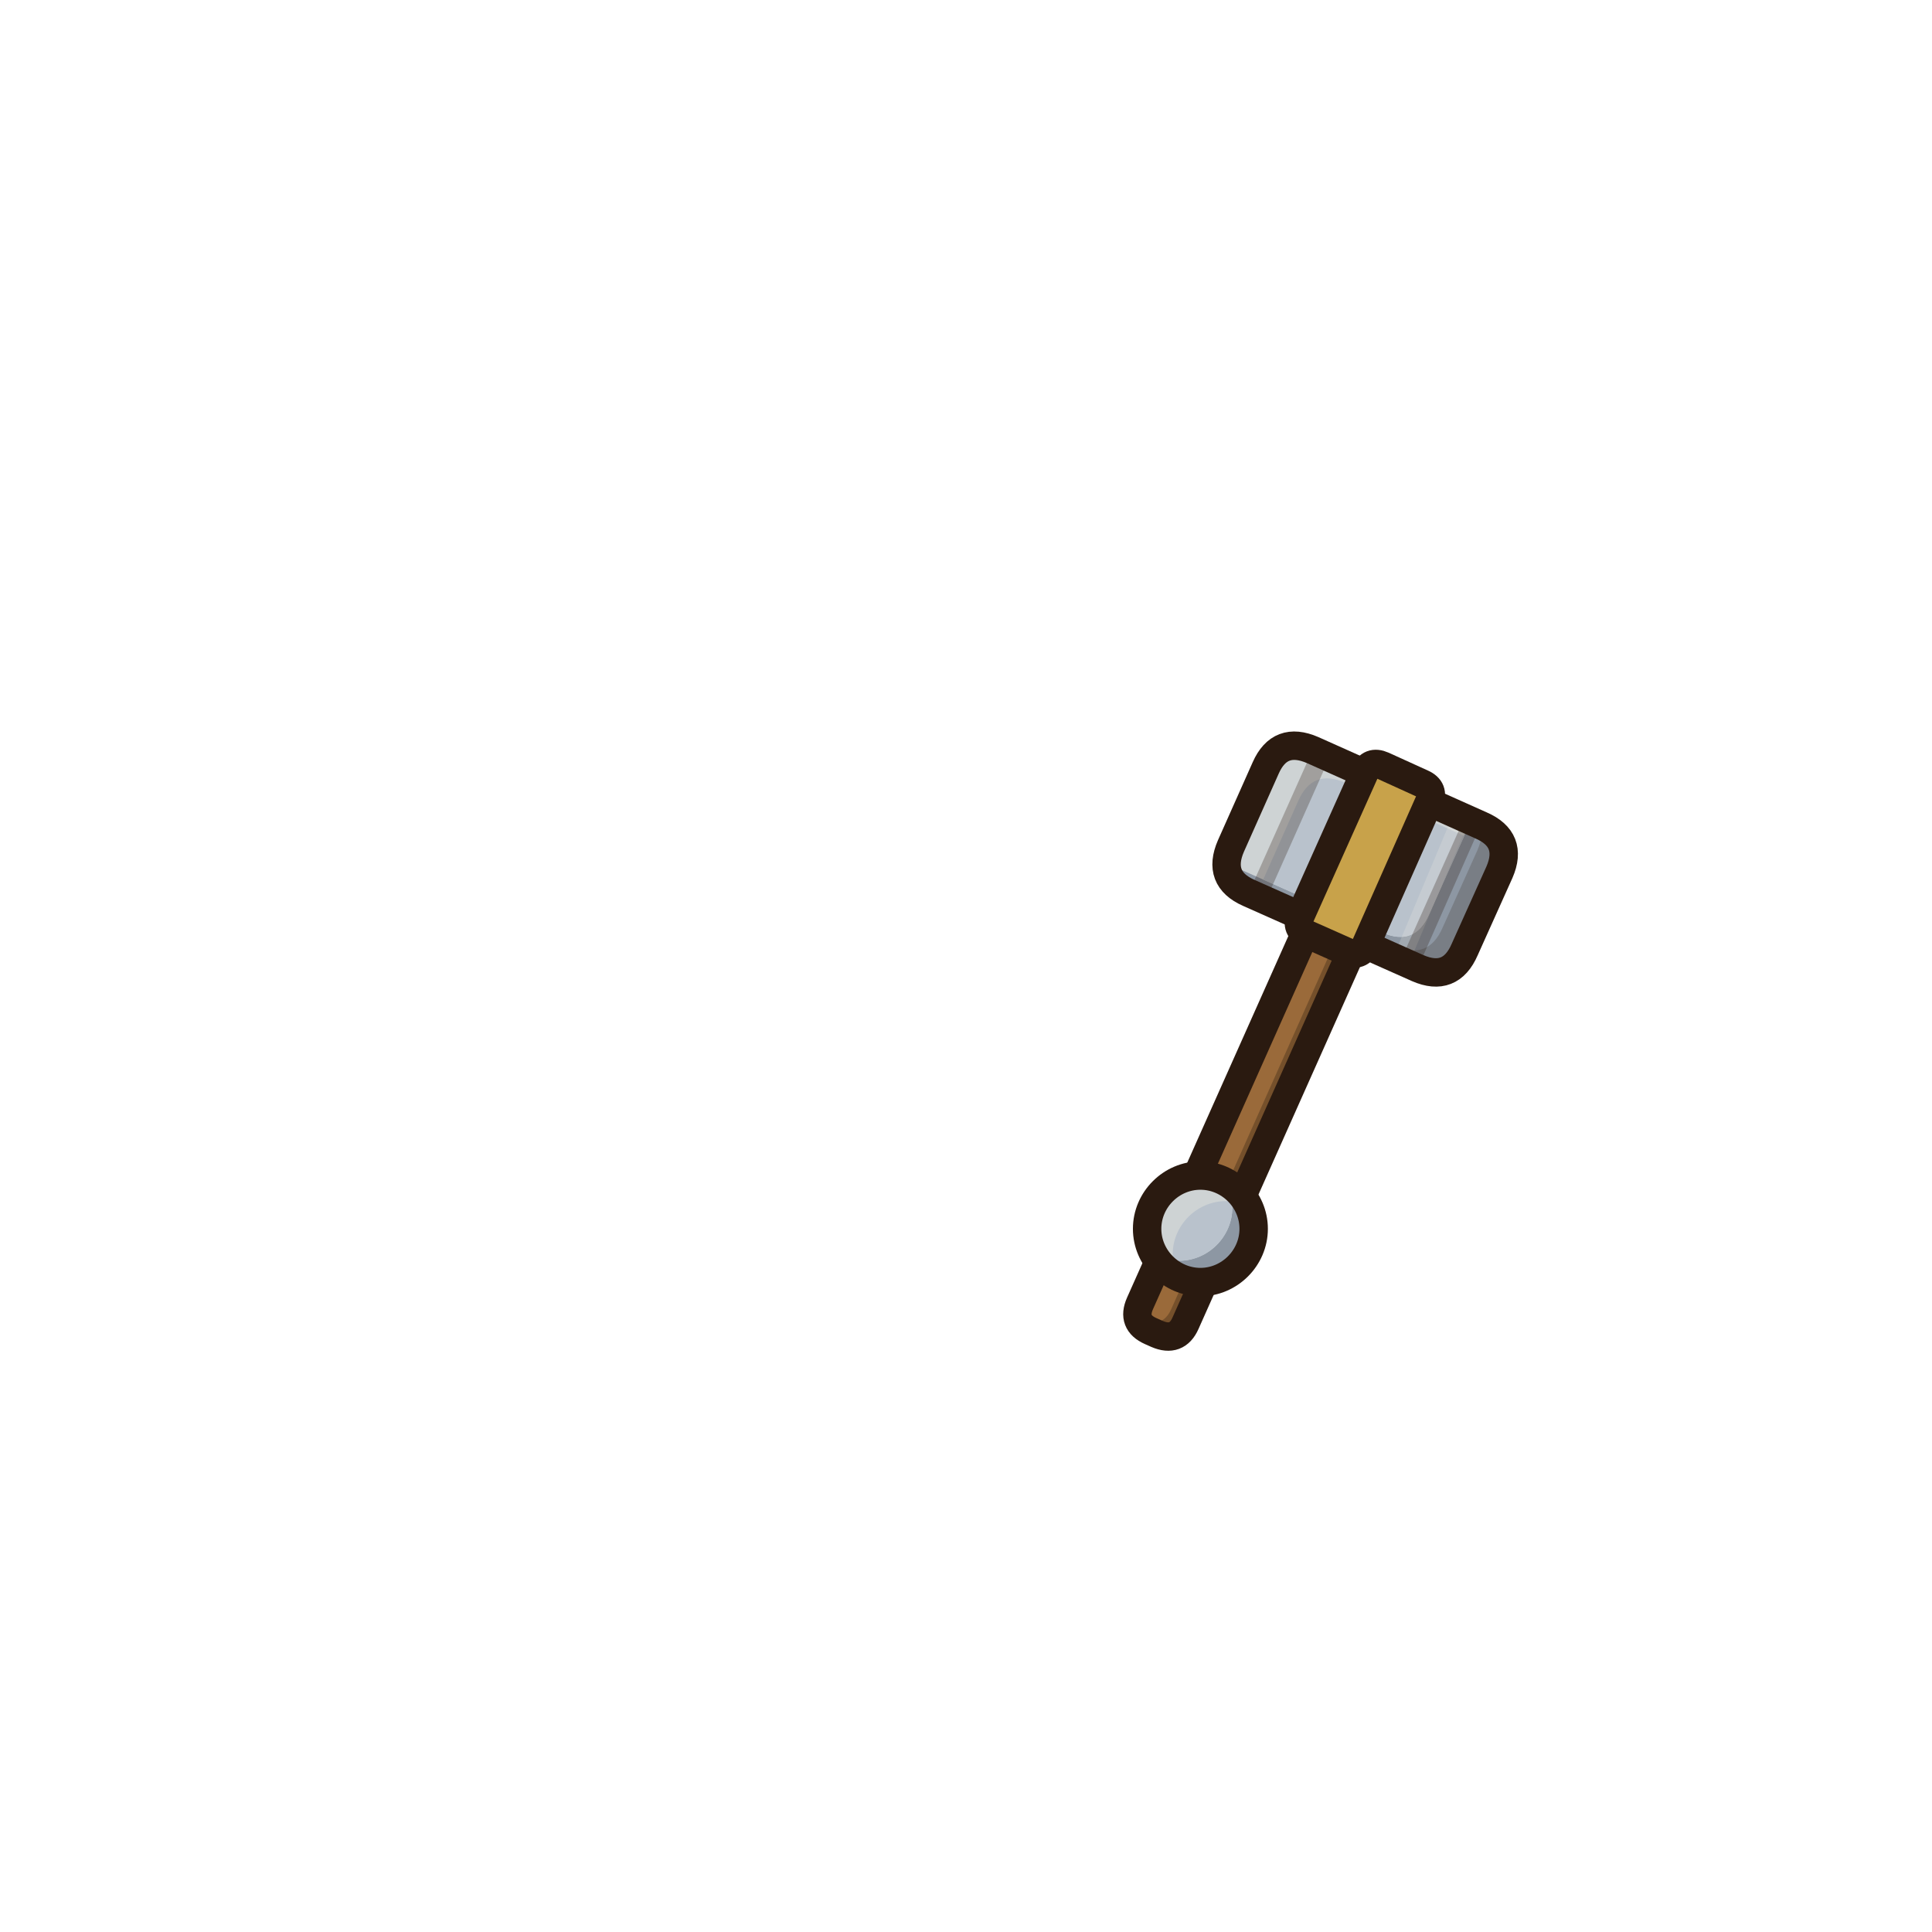
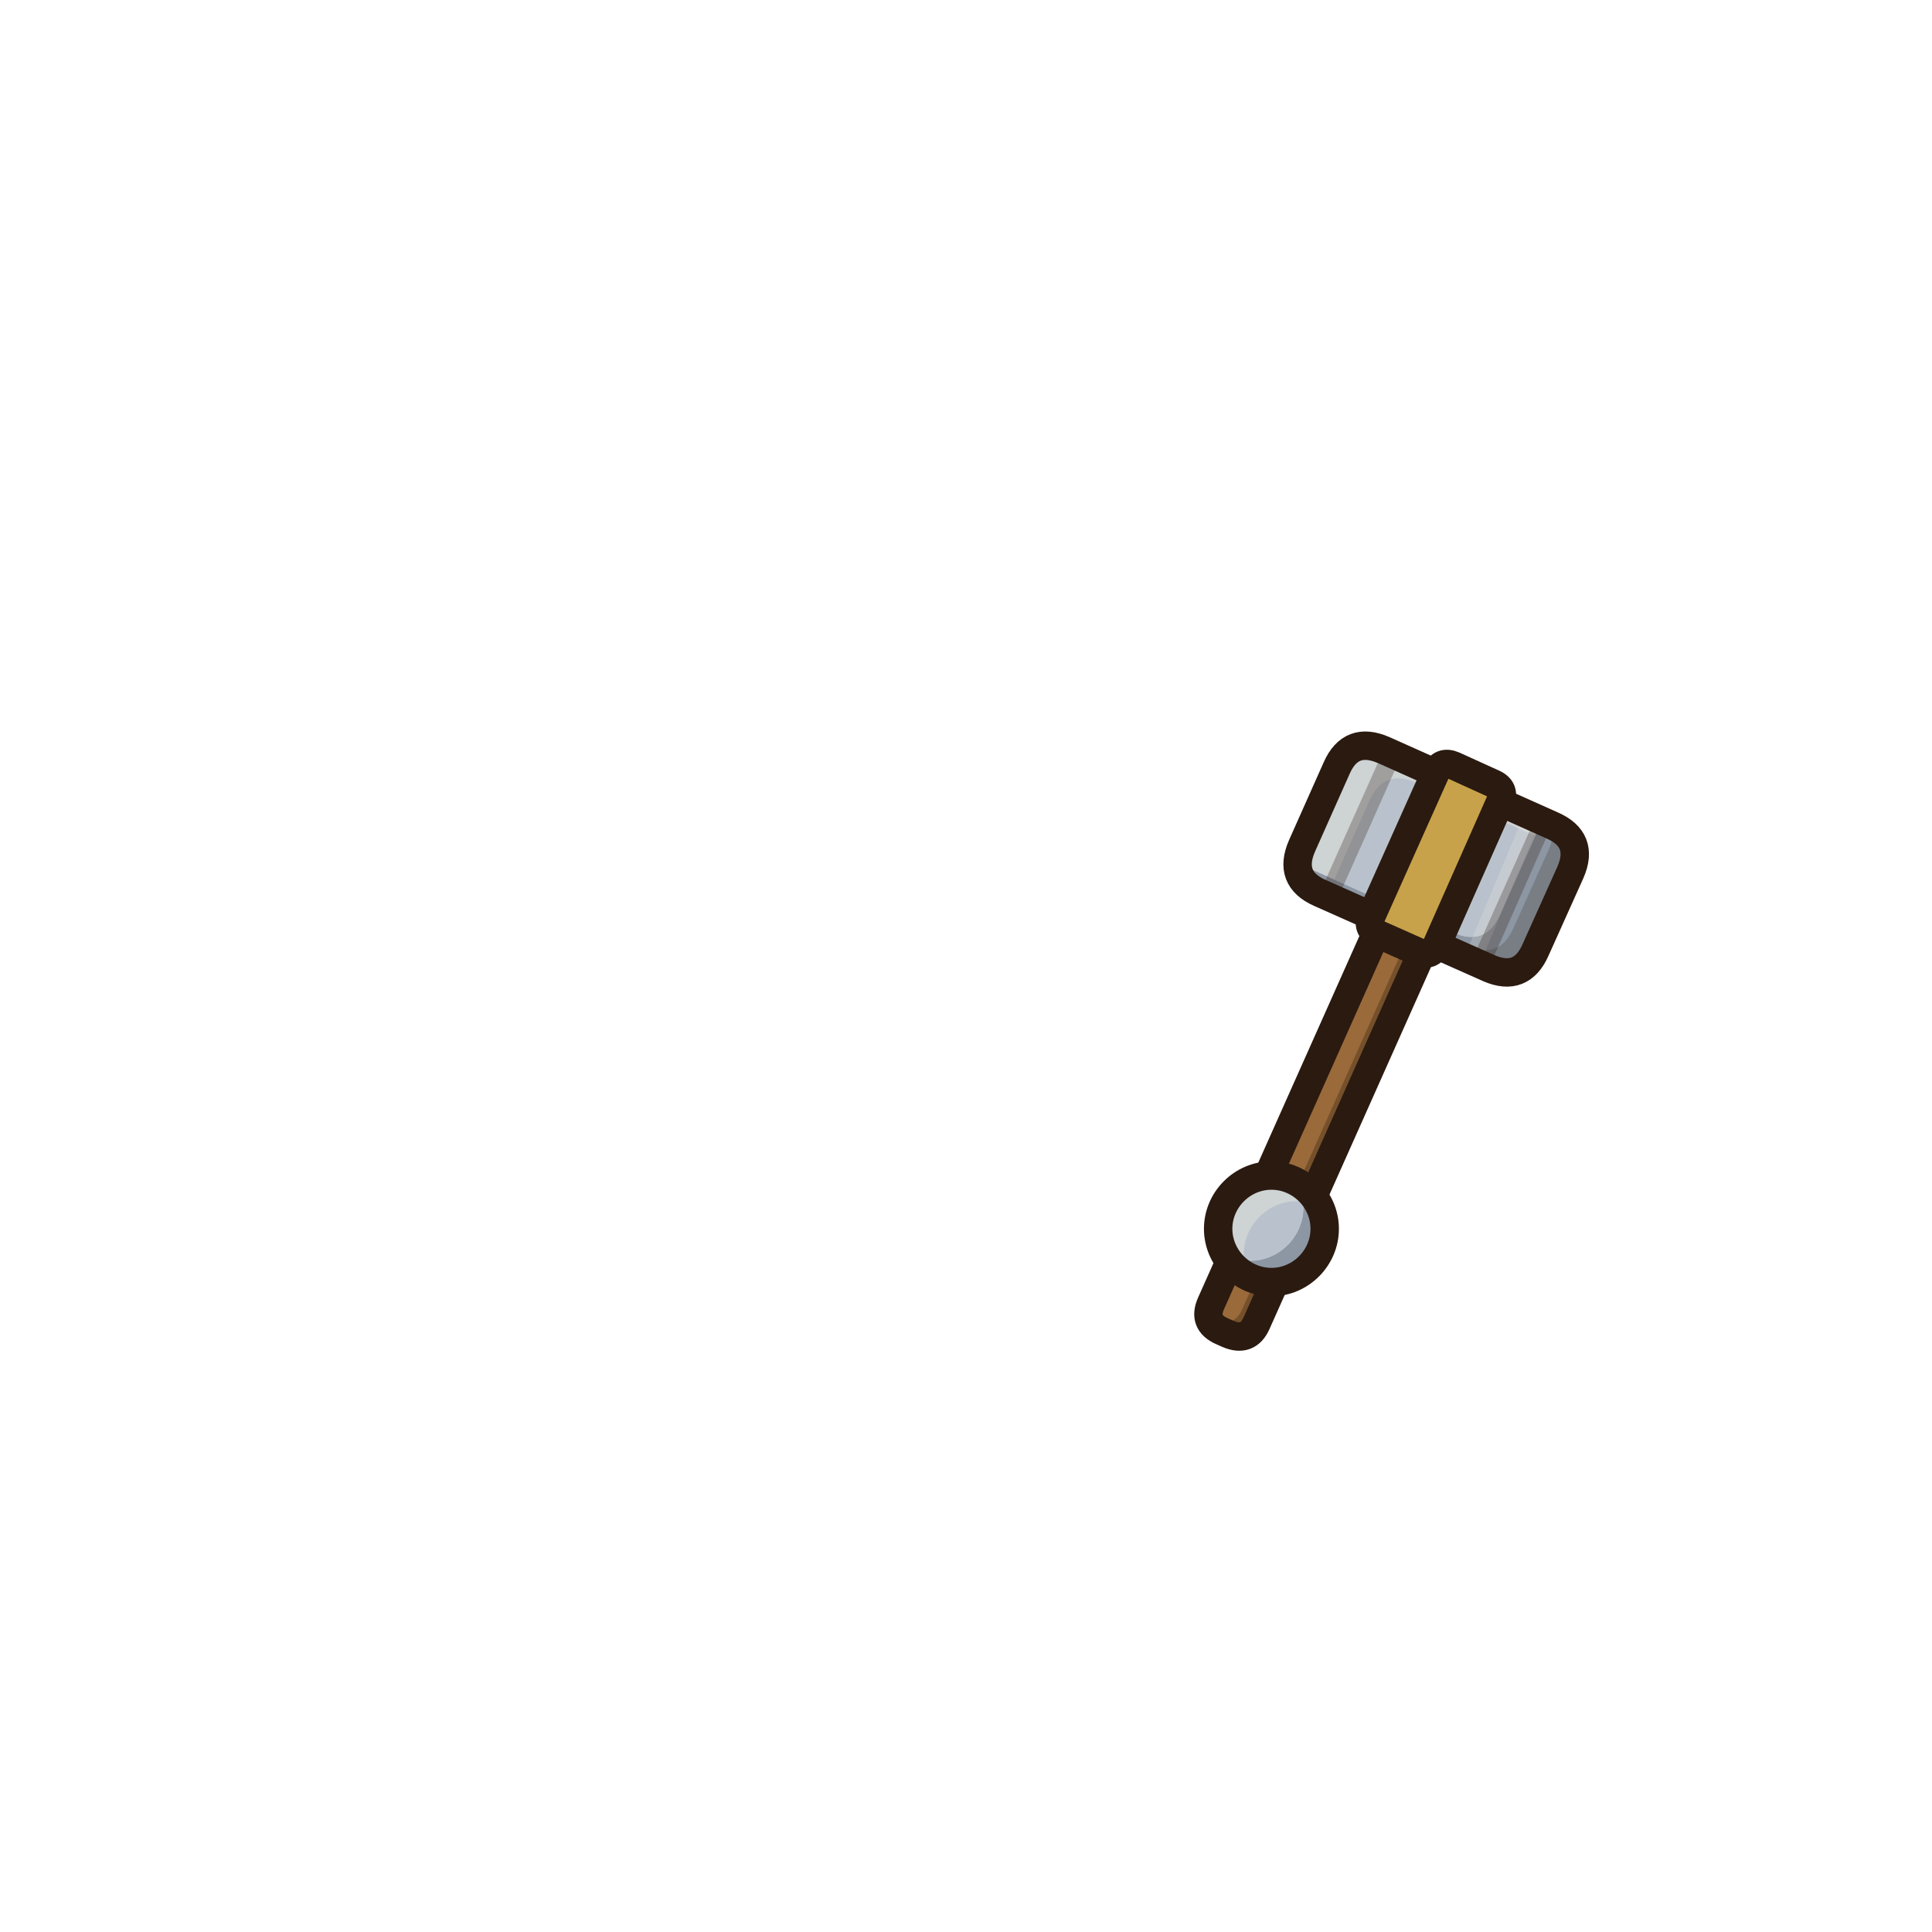
<svg xmlns="http://www.w3.org/2000/svg" id="paladin-hammer" width="272" height="272" viewBox="-40 -40 272 272">
  <defs>
-     <path id="paladin-hammer-shaft-shape" d="M 151.3 81.6 L 152.2 82 Q 155 83.3 153.8 86 L 126.9 146.3 Q 125.7 149 122.9 147.8 L 122 147.4 Q 119.3 146.2 120.5 143.5 L 147.4 83.2 Q 148.6 80.4 151.3 81.6 Z" />
+     <path id="paladin-hammer-shaft-shape" d="M 161.3 81.6 L 162.2 82 Q 165 83.3 163.8 86 L 136.9 146.3 Q 135.7 149 132.9 147.8 L 132 147.4 Q 129.3 146.2 130.5 143.5 L 157.4 83.2 Q 158.6 80.4 161.3 81.6 Z" />
    <clipPath id="paladin-hammer-shaft-clip">
      <use href="#paladin-hammer-shaft-shape" />
    </clipPath>
-     <path id="paladin-hammer-head-shape" d="M 144.8 65.6 L 168.5 76.2 Q 173.1 78.2 171.1 82.8 L 166.2 93.7 Q 164.2 98.3 159.6 96.3 L 135.8 85.7 Q 131.3 83.7 133.3 79.1 L 138.2 68.1 Q 140.2 63.6 144.8 65.6 Z" />
+     <path id="paladin-hammer-head-shape" d="M 154.8 65.6 L 178.5 76.2 Q 183.1 78.2 181.1 82.8 L 176.2 93.7 Q 174.2 98.3 169.6 96.3 L 145.8 85.7 Q 141.3 83.7 143.3 79.1 L 148.2 68.1 Q 150.2 63.6 154.8 65.6 Z" />
    <clipPath id="paladin-hammer-head-clip">
      <use href="#paladin-hammer-head-shape" />
    </clipPath>
    <clipPath id="paladin-hammer-head-lit-clip">
      <use href="#paladin-hammer-head-shape" transform="translate(-5 -5)" />
    </clipPath>
-     <path id="paladin-hammer-band-shape" d="M 154.7 67.8 L 160.2 70.3 Q 162 71.1 161.2 72.9 L 152.3 93 Q 151.5 94.8 149.6 94 L 144.2 91.6 Q 142.3 90.8 143.1 88.9 L 152.1 68.8 Q 152.9 67 154.7 67.8 Z" />
-     <path id="paladin-hammer-hand-shape" d="M 136.5 133 C 136.5 137.1 133.1 140.5 129 140.5 C 124.9 140.5 121.5 137.1 121.5 133 C 121.5 128.9 124.9 125.5 129 125.5 C 133.1 125.5 136.5 128.9 136.5 133 Z" />
+     <path id="paladin-hammer-band-shape" d="M 164.7 67.8 L 170.2 70.3 Q 172 71.1 171.2 72.9 L 162.3 93 Q 161.5 94.8 159.6 94 L 154.2 91.6 Q 152.3 90.8 153.1 88.9 L 162.1 68.8 Q 162.9 67 164.7 67.8 Z" />
+     <path id="paladin-hammer-hand-shape" d="M 146.5 133 C 146.5 137.1 143.1 140.5 139 140.5 C 134.9 140.5 131.5 137.1 131.5 133 C 131.5 128.9 134.9 125.5 139 125.5 C 143.1 125.5 146.5 128.9 146.5 133 Z" />
    <clipPath id="paladin-hammer-hand-clip">
      <use href="#paladin-hammer-hand-shape" />
    </clipPath>
    <clipPath id="paladin-hammer-hand-lit-clip">
      <use href="#paladin-hammer-hand-shape" transform="translate(-3 -3)" />
    </clipPath>
  </defs>
  <g id="paladin-hammer-shaft">
    <use id="paladin-hammer-shaft-shade" href="#paladin-hammer-shaft-shape" fill="#75502b" />
    <g clip-path="url(#paladin-hammer-shaft-clip)">
      <use id="paladin-hammer-shaft-fill" href="#paladin-hammer-shaft-shape" transform="translate(-2 -2)" fill="#9a6a3a" />
    </g>
    <use id="paladin-hammer-shaft-line" href="#paladin-hammer-shaft-shape" fill="none" stroke="#2a1a10" stroke-width="4" stroke-linecap="round" stroke-linejoin="round" />
  </g>
  <g id="paladin-hammer-head">
    <use id="paladin-hammer-head-shade" href="#paladin-hammer-head-shape" fill="#8d97a3" />
    <g clip-path="url(#paladin-hammer-head-clip)">
      <use id="paladin-hammer-head-deep" href="#paladin-hammer-head-shape" fill="#2a1a10" opacity="0.2" />
      <use id="paladin-hammer-head-shade-over" href="#paladin-hammer-head-shape" transform="translate(-3.1 -3.1)" fill="#8d97a3" />
      <use id="paladin-hammer-head-fill" href="#paladin-hammer-head-shape" transform="translate(-5 -5)" fill="#b9c2cc" />
      <g clip-path="url(#paladin-hammer-head-lit-clip)">
        <use id="paladin-hammer-head-lit" href="#paladin-hammer-head-shape" transform="translate(-5 -5)" fill="#f4f1e4" opacity="0.36" />
        <use id="paladin-hammer-head-fill-over" href="#paladin-hammer-head-shape" transform="translate(4.6 4.6)" fill="#b9c2cc" />
      </g>
-       <path id="paladin-hammer-head-sheen" d="M159.48 63.56 L165.75 63.56 L151.16 98.3 L144.89 98.3 Z M169.25 63.56 L171.85 63.56 L157.26 98.3 L154.66 98.3 Z" fill="#f4f1e4" opacity="0.2" />
-       <path id="paladin-hammer-face-a" d="M 145.6 63.8 L 148 64.8 L 137.4 88.6 L 135 87.5 L 145.6 63.8 Z" fill="#2a1a10" opacity="0.28" />
-       <path id="paladin-hammer-face-b" d="M 167 73.3 L 169.3 74.3 L 158.8 98.1 L 156.4 97 L 167 73.3 Z" fill="#2a1a10" opacity="0.28" />
+       <path id="paladin-hammer-head-sheen" d="M169.48 63.56 L175.75 63.56 L161.16 98.3 L154.89 98.3 Z M179.25 63.56 L181.85 63.56 L167.26 98.3 L164.66 98.3 Z" fill="#f4f1e4" opacity="0.2" />
+       <path id="paladin-hammer-face-a" d="M 155.6 63.8 L 158 64.8 L 147.4 88.6 L 145 87.5 L 155.6 63.8 Z" fill="#2a1a10" opacity="0.28" />
+       <path id="paladin-hammer-face-b" d="M 177 73.3 L 179.3 74.3 L 168.8 98.1 L 166.4 97 L 177 73.3 Z" fill="#2a1a10" opacity="0.28" />
    </g>
    <use id="paladin-hammer-head-line" href="#paladin-hammer-head-shape" fill="none" stroke="#2a1a10" stroke-width="4" stroke-linecap="round" stroke-linejoin="round" />
  </g>
  <g id="paladin-hammer-band">
    <use id="paladin-hammer-band-fill" href="#paladin-hammer-band-shape" fill="#c8a24a" />
    <use id="paladin-hammer-band-line" href="#paladin-hammer-band-shape" fill="none" stroke="#2a1a10" stroke-width="4" stroke-linecap="round" stroke-linejoin="round" />
  </g>
  <g id="paladin-hammer-hand">
    <use id="paladin-hammer-hand-shade" href="#paladin-hammer-hand-shape" fill="#8d97a3" />
    <g clip-path="url(#paladin-hammer-hand-clip)">
      <use id="paladin-hammer-hand-fill" href="#paladin-hammer-hand-shape" transform="translate(-3 -3)" fill="#b9c2cc" />
      <g clip-path="url(#paladin-hammer-hand-lit-clip)">
        <use id="paladin-hammer-hand-lit" href="#paladin-hammer-hand-shape" transform="translate(-3 -3)" fill="#f4f1e4" opacity="0.36" />
        <use id="paladin-hammer-hand-fill-over" href="#paladin-hammer-hand-shape" transform="translate(3.6 3.6)" fill="#b9c2cc" />
      </g>
    </g>
    <use id="paladin-hammer-hand-line" href="#paladin-hammer-hand-shape" fill="none" stroke="#2a1a10" stroke-width="4" stroke-linecap="round" stroke-linejoin="round" />
  </g>
</svg>
